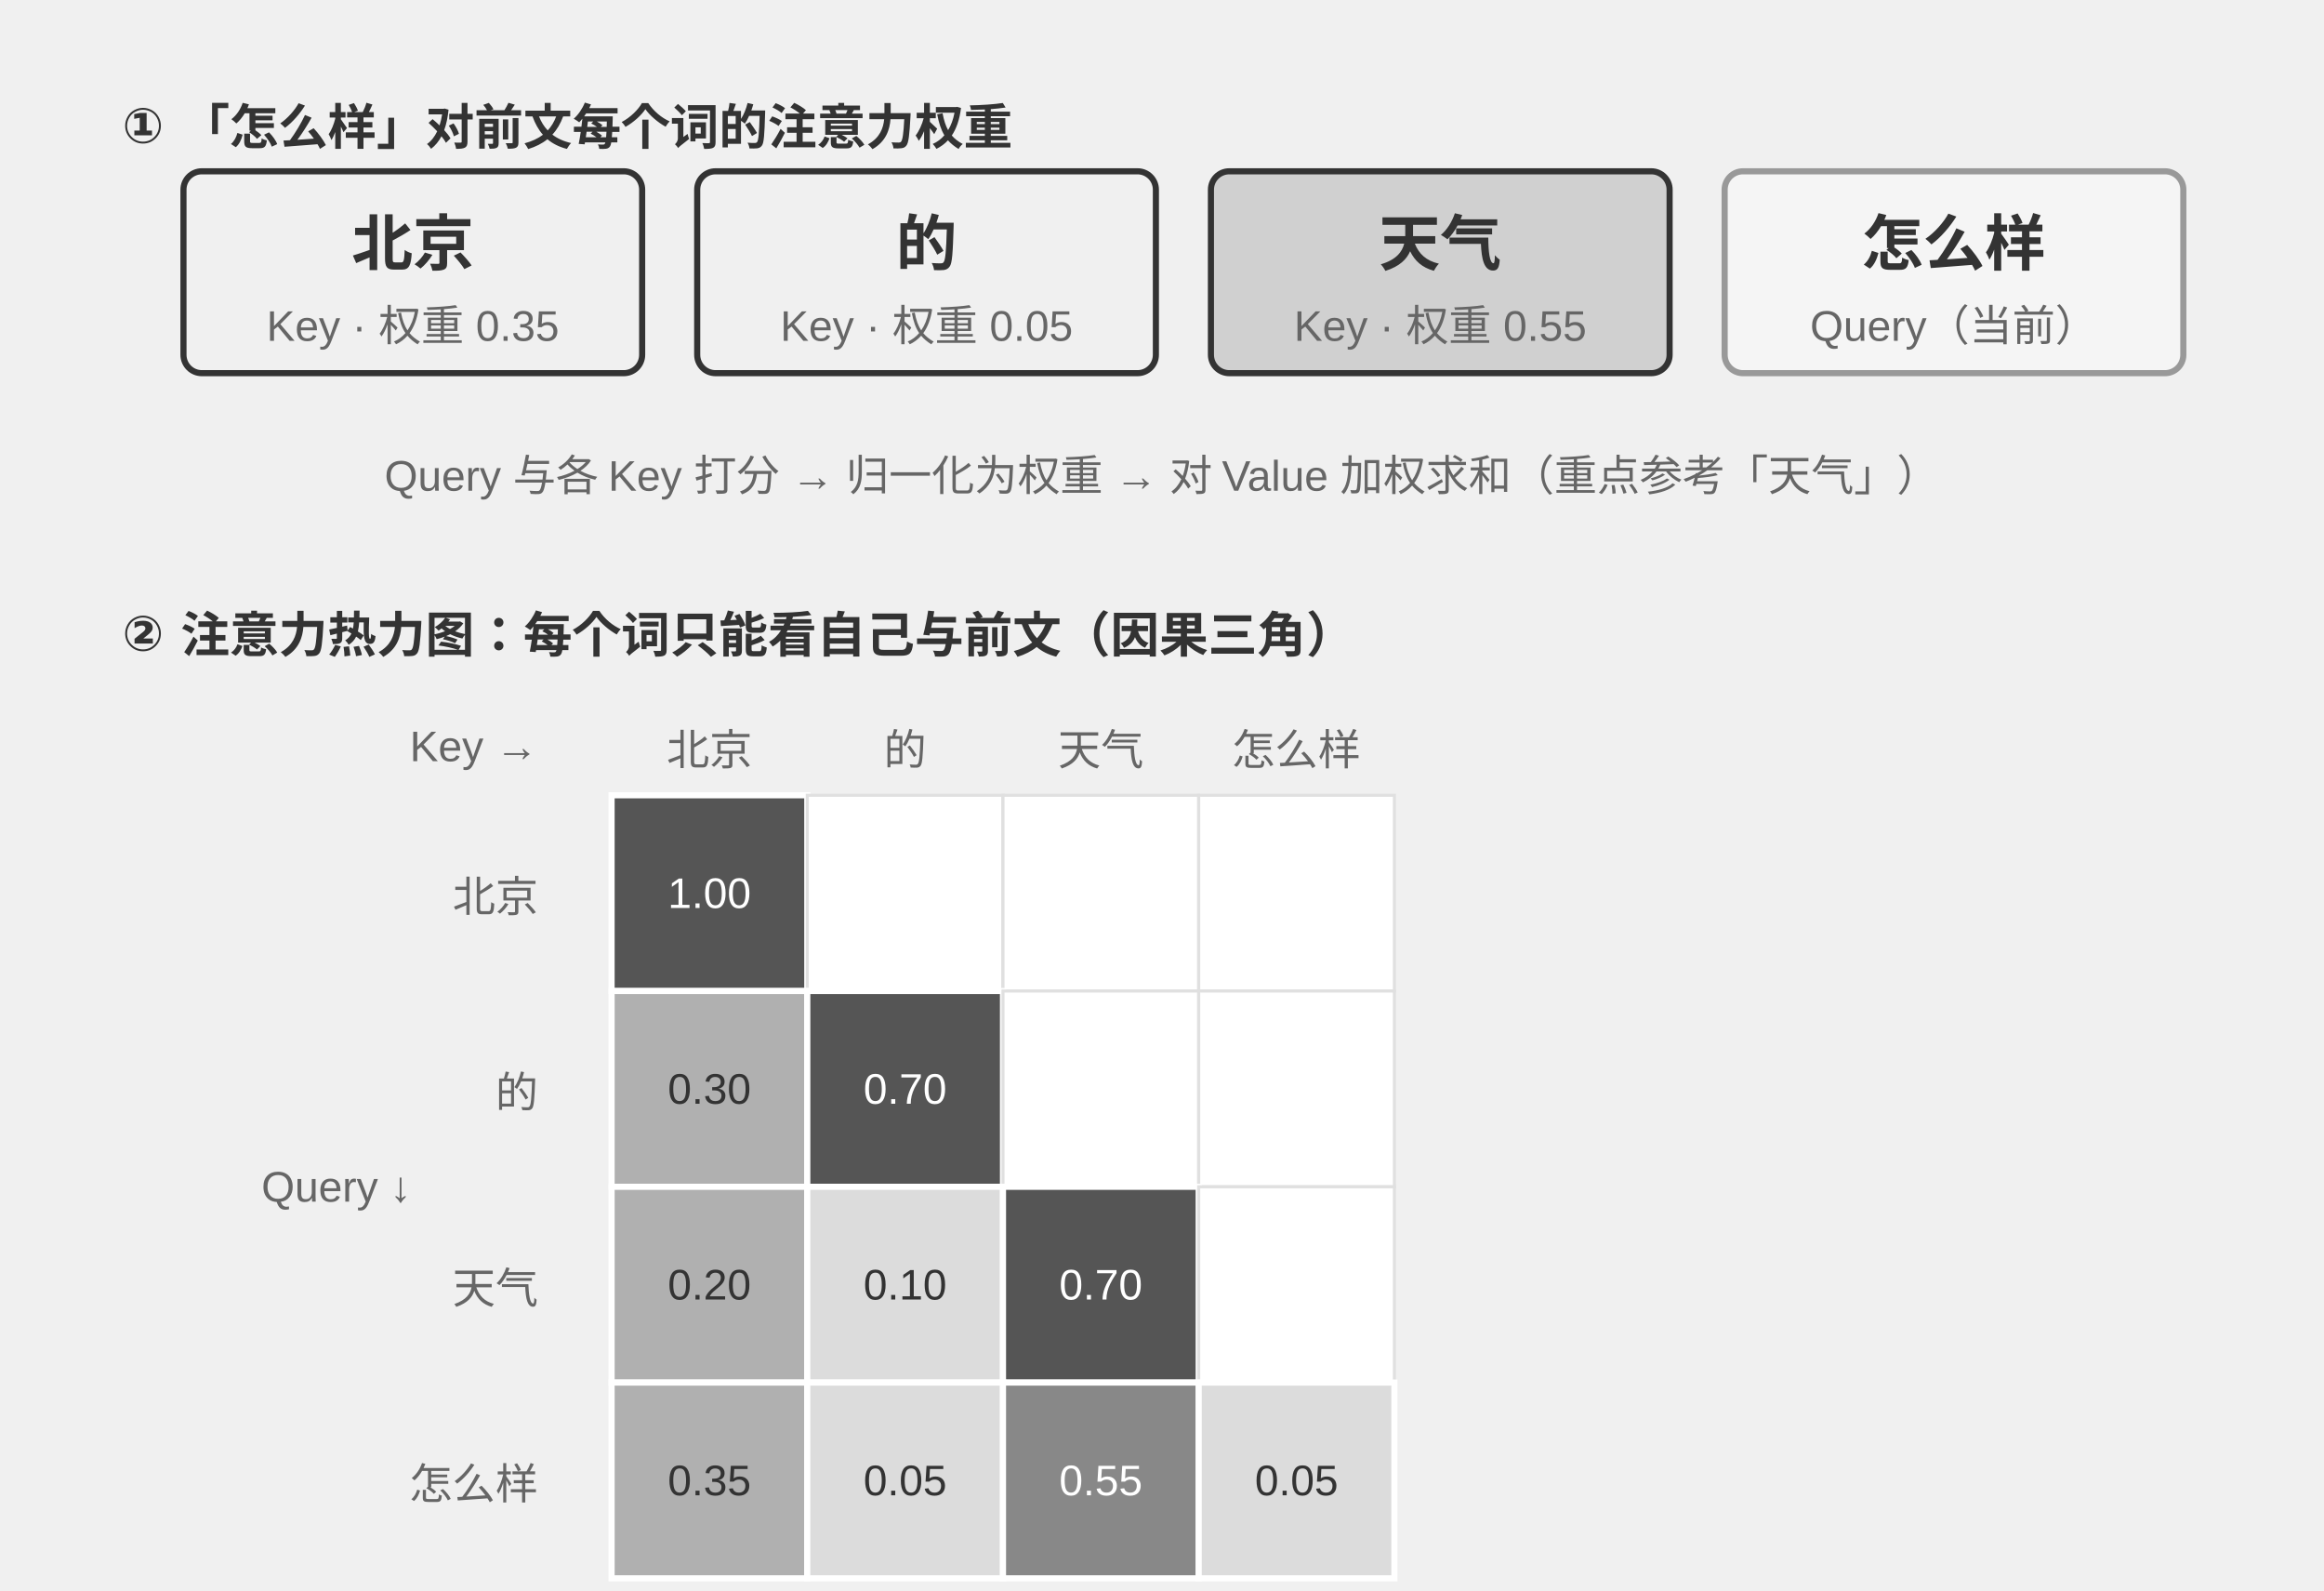
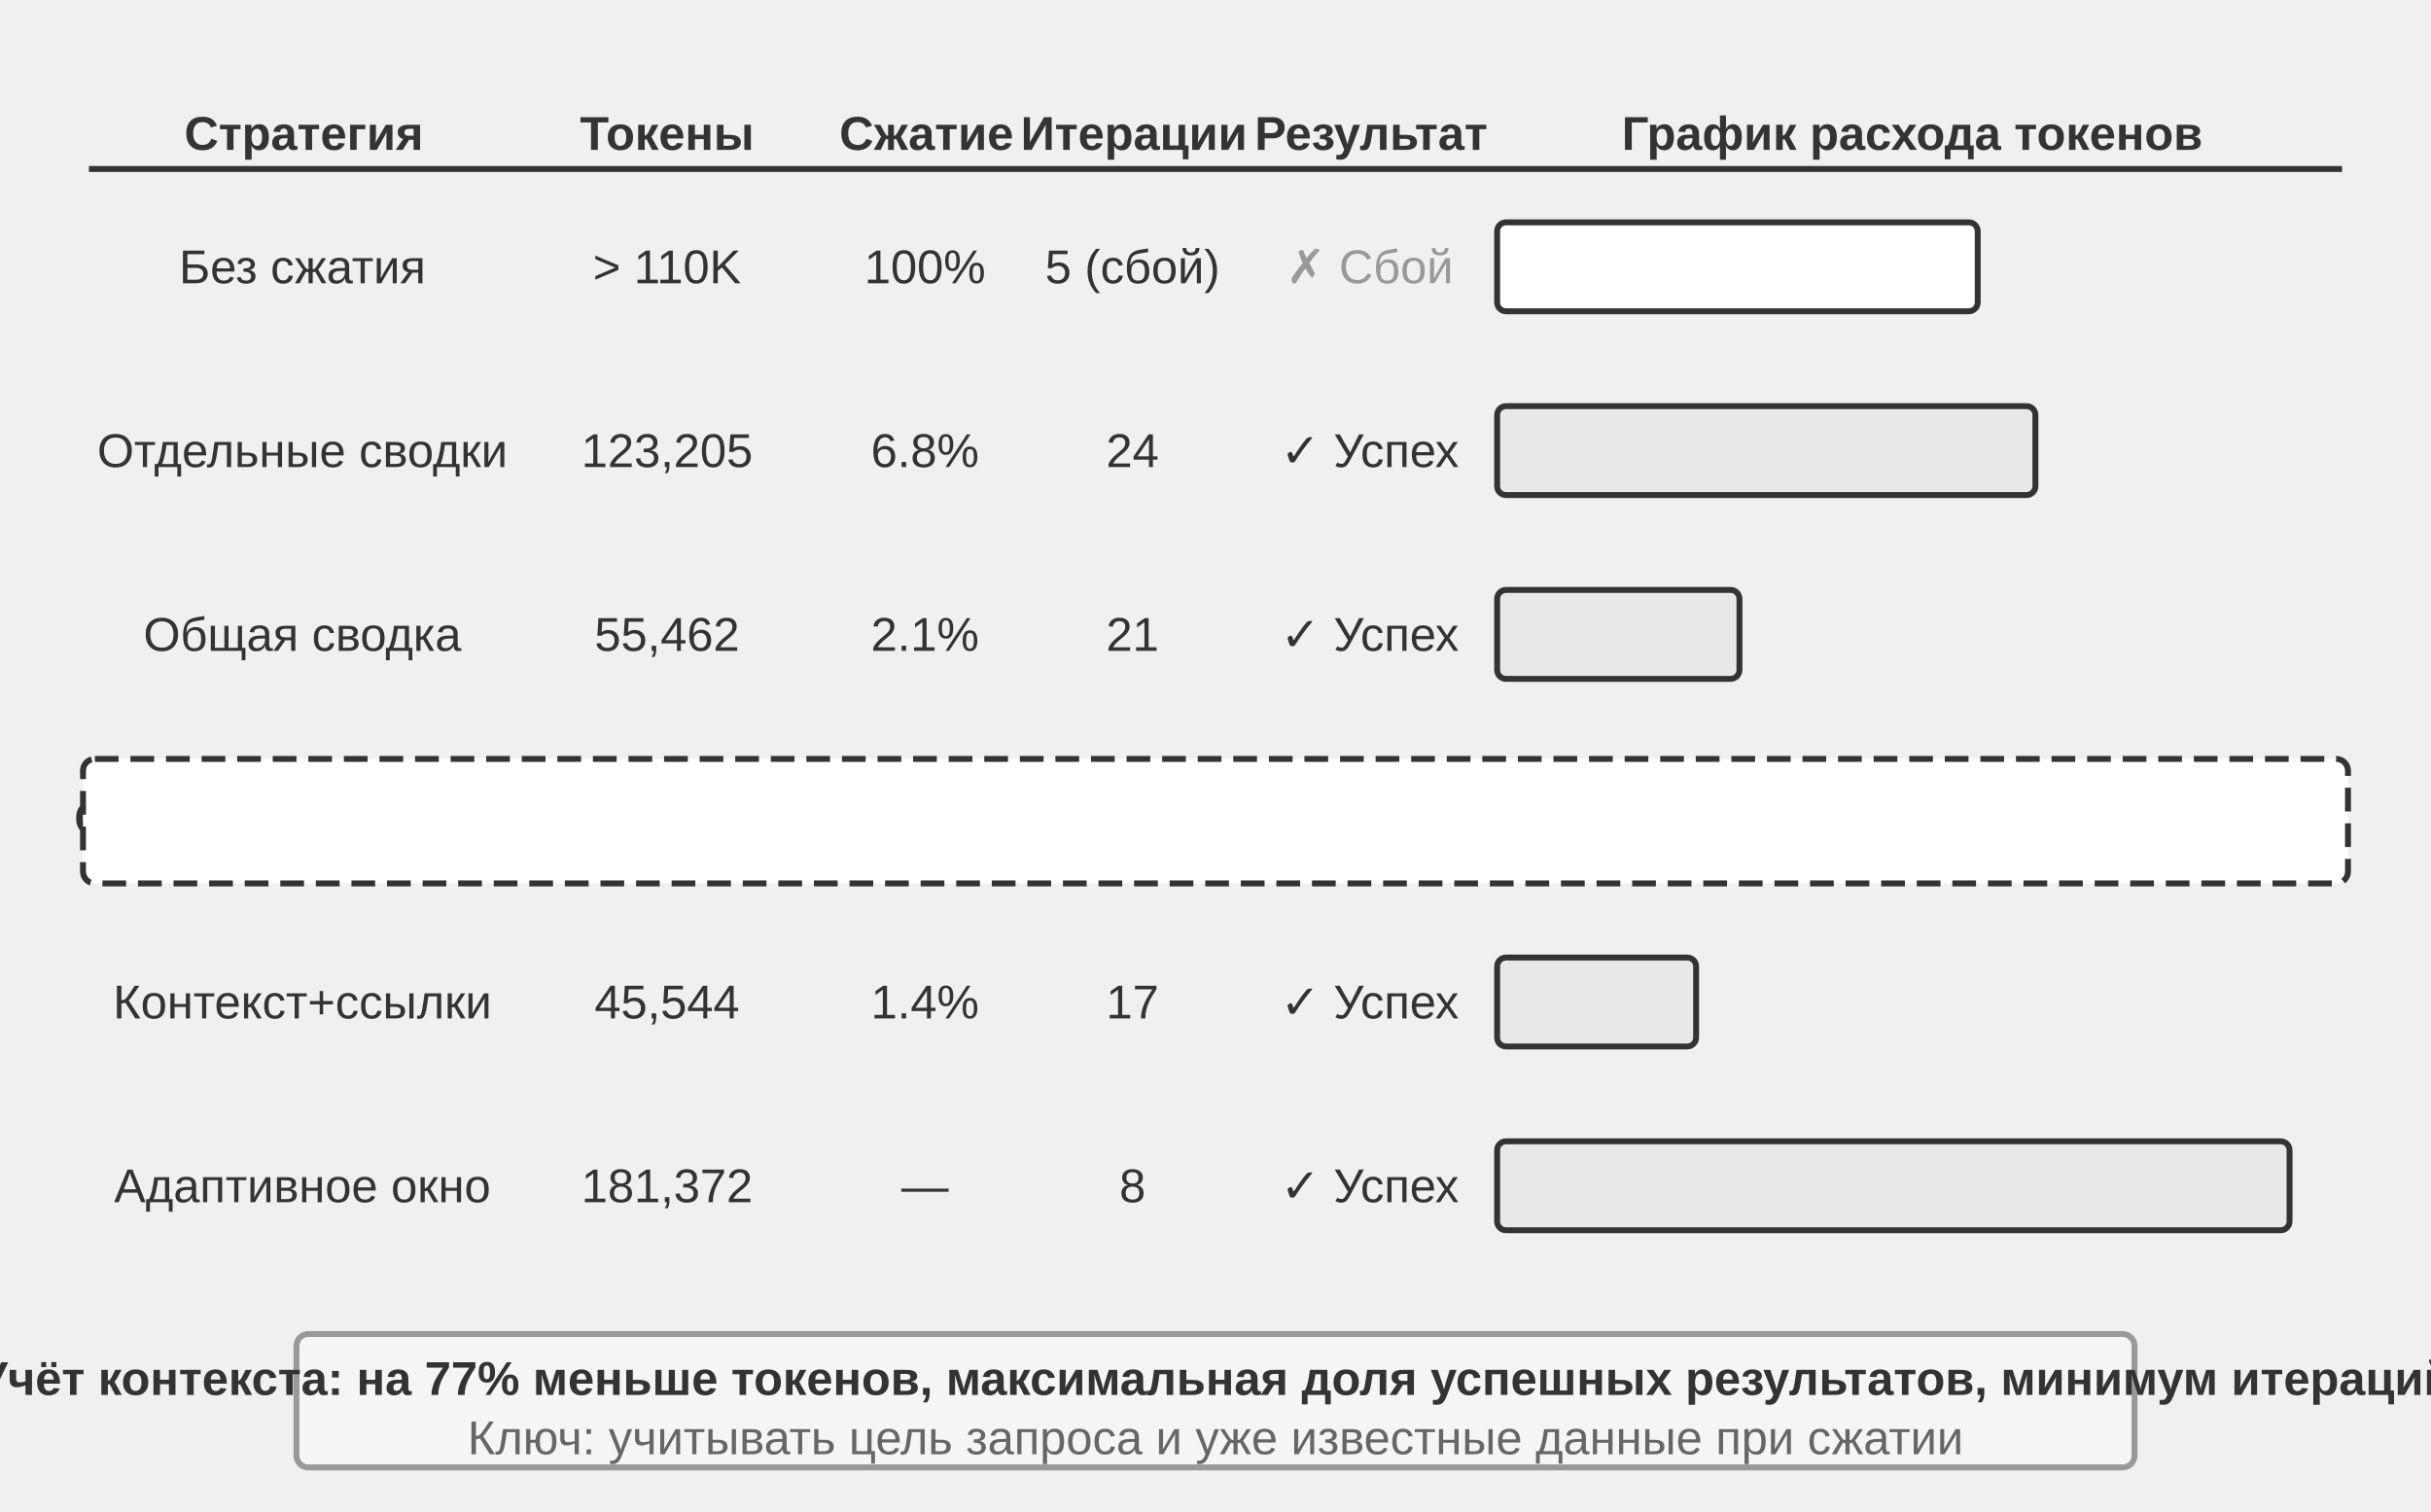
- <svg xmlns="http://www.w3.org/2000/svg" viewBox="0 40 760 520" width="760" height="520" style="background:#ffffff">
+ <svg xmlns="http://www.w3.org/2000/svg" viewBox="0 20 820 510" width="820" height="510" style="background:#ffffff">
  <defs>
    <marker id="ah" markerWidth="12" markerHeight="8" refX="12" refY="4" orient="auto">
      <polygon points="0 0, 12 4, 0 8" fill="#333333" />
    </marker>
    <marker id="ah-light" markerWidth="12" markerHeight="8" refX="12" refY="4" orient="auto">
      <polygon points="0 0, 12 4, 0 8" fill="#999999" />
    </marker>
  </defs>
-   <text x="40" y="78" font-family="Arial, 'Helvetica Neue', Helvetica, 'PingFang SC', 'Microsoft YaHei', sans-serif" font-size="16" fill="#333333" text-anchor="start" dominant-baseline="central" font-weight="bold">① 「怎么样」对前文每个词的注意力权重</text>
-   <rect x="60" y="96" width="150" height="66" rx="6" fill="#f0f0f0" stroke="#333333" stroke-width="2" />
-   <text x="135.0" y="118" font-family="Arial, 'Helvetica Neue', Helvetica, 'PingFang SC', 'Microsoft YaHei', sans-serif" font-size="20" fill="#333333" text-anchor="middle" dominant-baseline="central" font-weight="bold">北京</text>
-   <text x="135.0" y="143" font-family="Arial, 'Helvetica Neue', Helvetica, 'PingFang SC', 'Microsoft YaHei', sans-serif" font-size="14" fill="#666666" text-anchor="middle" dominant-baseline="central" font-weight="normal">Key · 权重 0.35</text>
-   <rect x="228" y="96" width="150" height="66" rx="6" fill="#f0f0f0" stroke="#333333" stroke-width="2" />
-   <text x="303.0" y="118" font-family="Arial, 'Helvetica Neue', Helvetica, 'PingFang SC', 'Microsoft YaHei', sans-serif" font-size="20" fill="#333333" text-anchor="middle" dominant-baseline="central" font-weight="bold">的</text>
-   <text x="303.0" y="143" font-family="Arial, 'Helvetica Neue', Helvetica, 'PingFang SC', 'Microsoft YaHei', sans-serif" font-size="14" fill="#666666" text-anchor="middle" dominant-baseline="central" font-weight="normal">Key · 权重 0.05</text>
-   <rect x="396" y="96" width="150" height="66" rx="6" fill="#d0d0d0" stroke="#333333" stroke-width="2" />
-   <text x="471.0" y="118" font-family="Arial, 'Helvetica Neue', Helvetica, 'PingFang SC', 'Microsoft YaHei', sans-serif" font-size="20" fill="#333333" text-anchor="middle" dominant-baseline="central" font-weight="bold">天气</text>
-   <text x="471.0" y="143" font-family="Arial, 'Helvetica Neue', Helvetica, 'PingFang SC', 'Microsoft YaHei', sans-serif" font-size="14" fill="#666666" text-anchor="middle" dominant-baseline="central" font-weight="normal">Key · 权重 0.55</text>
-   <rect x="564" y="96" width="150" height="66" rx="6" fill="#f5f5f5" stroke="#999999" stroke-width="2" />
-   <text x="639.0" y="118" font-family="Arial, 'Helvetica Neue', Helvetica, 'PingFang SC', 'Microsoft YaHei', sans-serif" font-size="20" fill="#333333" text-anchor="middle" dominant-baseline="central" font-weight="bold">怎么样</text>
-   <text x="639.0" y="143" font-family="Arial, 'Helvetica Neue', Helvetica, 'PingFang SC', 'Microsoft YaHei', sans-serif" font-size="14" fill="#666666" text-anchor="middle" dominant-baseline="central" font-weight="normal">Query（当前）</text>
-   <text x="380" y="192" font-family="Arial, 'Helvetica Neue', Helvetica, 'PingFang SC', 'Microsoft YaHei', sans-serif" font-size="14" fill="#666666" text-anchor="middle" dominant-baseline="central" font-weight="normal">Query 与各 Key 打分 → 归一化为权重 → 对 Value 加权求和（重点参考「天气」）</text>
-   <text x="40" y="244" font-family="Arial, 'Helvetica Neue', Helvetica, 'PingFang SC', 'Microsoft YaHei', sans-serif" font-size="16" fill="#333333" text-anchor="start" dominant-baseline="central" font-weight="bold">② 注意力热力图：每个词只能看自己与前文（因果三角）</text>
-   <text x="176" y="284" font-family="Arial, 'Helvetica Neue', Helvetica, 'PingFang SC', 'Microsoft YaHei', sans-serif" font-size="14" fill="#666666" text-anchor="end" dominant-baseline="central" font-weight="normal">Key →</text>
-   <text x="232.0" y="284" font-family="Arial, 'Helvetica Neue', Helvetica, 'PingFang SC', 'Microsoft YaHei', sans-serif" font-size="14" fill="#666666" text-anchor="middle" dominant-baseline="central" font-weight="normal">北京</text>
-   <text x="296.0" y="284" font-family="Arial, 'Helvetica Neue', Helvetica, 'PingFang SC', 'Microsoft YaHei', sans-serif" font-size="14" fill="#666666" text-anchor="middle" dominant-baseline="central" font-weight="normal">的</text>
-   <text x="360.0" y="284" font-family="Arial, 'Helvetica Neue', Helvetica, 'PingFang SC', 'Microsoft YaHei', sans-serif" font-size="14" fill="#666666" text-anchor="middle" dominant-baseline="central" font-weight="normal">天气</text>
-   <text x="424.0" y="284" font-family="Arial, 'Helvetica Neue', Helvetica, 'PingFang SC', 'Microsoft YaHei', sans-serif" font-size="14" fill="#666666" text-anchor="middle" dominant-baseline="central" font-weight="normal">怎么样</text>
-   <text x="110" y="428" font-family="Arial, 'Helvetica Neue', Helvetica, 'PingFang SC', 'Microsoft YaHei', sans-serif" font-size="14" fill="#666666" text-anchor="middle" dominant-baseline="central" font-weight="normal">Query ↓</text>
-   <text x="176" y="332.0" font-family="Arial, 'Helvetica Neue', Helvetica, 'PingFang SC', 'Microsoft YaHei', sans-serif" font-size="14" fill="#666666" text-anchor="end" dominant-baseline="central" font-weight="normal">北京</text>
-   <rect x="200" y="300" width="64" height="64" fill="#555555" stroke="#ffffff" stroke-width="2" />
-   <text x="232.0" y="332.0" font-family="Arial, 'Helvetica Neue', Helvetica, 'PingFang SC', 'Microsoft YaHei', sans-serif" font-size="14" fill="#ffffff" text-anchor="middle" dominant-baseline="central">1.00</text>
-   <rect x="264" y="300" width="64" height="64" fill="#ffffff" stroke="#e0e0e0" stroke-width="1" />
-   <rect x="328" y="300" width="64" height="64" fill="#ffffff" stroke="#e0e0e0" stroke-width="1" />
-   <rect x="392" y="300" width="64" height="64" fill="#ffffff" stroke="#e0e0e0" stroke-width="1" />
-   <text x="176" y="396.0" font-family="Arial, 'Helvetica Neue', Helvetica, 'PingFang SC', 'Microsoft YaHei', sans-serif" font-size="14" fill="#666666" text-anchor="end" dominant-baseline="central" font-weight="normal">的</text>
-   <rect x="200" y="364" width="64" height="64" fill="#b0b0b0" stroke="#ffffff" stroke-width="2" />
-   <text x="232.0" y="396.0" font-family="Arial, 'Helvetica Neue', Helvetica, 'PingFang SC', 'Microsoft YaHei', sans-serif" font-size="14" fill="#333333" text-anchor="middle" dominant-baseline="central">0.30</text>
-   <rect x="264" y="364" width="64" height="64" fill="#555555" stroke="#ffffff" stroke-width="2" />
-   <text x="296.0" y="396.0" font-family="Arial, 'Helvetica Neue', Helvetica, 'PingFang SC', 'Microsoft YaHei', sans-serif" font-size="14" fill="#ffffff" text-anchor="middle" dominant-baseline="central">0.70</text>
-   <rect x="328" y="364" width="64" height="64" fill="#ffffff" stroke="#e0e0e0" stroke-width="1" />
-   <rect x="392" y="364" width="64" height="64" fill="#ffffff" stroke="#e0e0e0" stroke-width="1" />
-   <text x="176" y="460.0" font-family="Arial, 'Helvetica Neue', Helvetica, 'PingFang SC', 'Microsoft YaHei', sans-serif" font-size="14" fill="#666666" text-anchor="end" dominant-baseline="central" font-weight="normal">天气</text>
-   <rect x="200" y="428" width="64" height="64" fill="#b0b0b0" stroke="#ffffff" stroke-width="2" />
-   <text x="232.0" y="460.0" font-family="Arial, 'Helvetica Neue', Helvetica, 'PingFang SC', 'Microsoft YaHei', sans-serif" font-size="14" fill="#333333" text-anchor="middle" dominant-baseline="central">0.20</text>
-   <rect x="264" y="428" width="64" height="64" fill="#dcdcdc" stroke="#ffffff" stroke-width="2" />
-   <text x="296.0" y="460.0" font-family="Arial, 'Helvetica Neue', Helvetica, 'PingFang SC', 'Microsoft YaHei', sans-serif" font-size="14" fill="#333333" text-anchor="middle" dominant-baseline="central">0.10</text>
-   <rect x="328" y="428" width="64" height="64" fill="#555555" stroke="#ffffff" stroke-width="2" />
-   <text x="360.0" y="460.0" font-family="Arial, 'Helvetica Neue', Helvetica, 'PingFang SC', 'Microsoft YaHei', sans-serif" font-size="14" fill="#ffffff" text-anchor="middle" dominant-baseline="central">0.70</text>
-   <rect x="392" y="428" width="64" height="64" fill="#ffffff" stroke="#e0e0e0" stroke-width="1" />
-   <text x="176" y="524.0" font-family="Arial, 'Helvetica Neue', Helvetica, 'PingFang SC', 'Microsoft YaHei', sans-serif" font-size="14" fill="#666666" text-anchor="end" dominant-baseline="central" font-weight="normal">怎么样</text>
-   <rect x="200" y="492" width="64" height="64" fill="#b0b0b0" stroke="#ffffff" stroke-width="2" />
-   <text x="232.0" y="524.0" font-family="Arial, 'Helvetica Neue', Helvetica, 'PingFang SC', 'Microsoft YaHei', sans-serif" font-size="14" fill="#333333" text-anchor="middle" dominant-baseline="central">0.35</text>
-   <rect x="264" y="492" width="64" height="64" fill="#dcdcdc" stroke="#ffffff" stroke-width="2" />
-   <text x="296.0" y="524.0" font-family="Arial, 'Helvetica Neue', Helvetica, 'PingFang SC', 'Microsoft YaHei', sans-serif" font-size="14" fill="#333333" text-anchor="middle" dominant-baseline="central">0.05</text>
-   <rect x="328" y="492" width="64" height="64" fill="#888888" stroke="#ffffff" stroke-width="2" />
-   <text x="360.0" y="524.0" font-family="Arial, 'Helvetica Neue', Helvetica, 'PingFang SC', 'Microsoft YaHei', sans-serif" font-size="14" fill="#ffffff" text-anchor="middle" dominant-baseline="central">0.55</text>
-   <rect x="392" y="492" width="64" height="64" fill="#dcdcdc" stroke="#ffffff" stroke-width="2" />
-   <text x="424.0" y="524.0" font-family="Arial, 'Helvetica Neue', Helvetica, 'PingFang SC', 'Microsoft YaHei', sans-serif" font-size="14" fill="#333333" text-anchor="middle" dominant-baseline="central">0.05</text>
-   <text x="380" y="586" font-family="Arial, 'Helvetica Neue', Helvetica, 'PingFang SC', 'Microsoft YaHei', sans-serif" font-size="14" fill="#666666" text-anchor="middle" dominant-baseline="central" font-weight="normal">格子越深 = 注意力越集中；上三角为空 = 不能看到还没生成的词</text>
+   <text x="102.5" y="65" font-family="Arial, 'Helvetica Neue', Helvetica, 'PingFang SC', 'Microsoft YaHei', sans-serif" font-size="16" fill="#333333" text-anchor="middle" dominant-baseline="central" font-weight="bold">Стратегия</text>
+   <text x="225.0" y="65" font-family="Arial, 'Helvetica Neue', Helvetica, 'PingFang SC', 'Microsoft YaHei', sans-serif" font-size="16" fill="#333333" text-anchor="middle" dominant-baseline="central" font-weight="bold">Токены</text>
+   <text x="312.5" y="65" font-family="Arial, 'Helvetica Neue', Helvetica, 'PingFang SC', 'Microsoft YaHei', sans-serif" font-size="16" fill="#333333" text-anchor="middle" dominant-baseline="central" font-weight="bold">Сжатие</text>
+   <text x="382.5" y="65" font-family="Arial, 'Helvetica Neue', Helvetica, 'PingFang SC', 'Microsoft YaHei', sans-serif" font-size="16" fill="#333333" text-anchor="middle" dominant-baseline="central" font-weight="bold">Итерации</text>
+   <text x="462.5" y="65" font-family="Arial, 'Helvetica Neue', Helvetica, 'PingFang SC', 'Microsoft YaHei', sans-serif" font-size="16" fill="#333333" text-anchor="middle" dominant-baseline="central" font-weight="bold">Результат</text>
+   <text x="645.0" y="65" font-family="Arial, 'Helvetica Neue', Helvetica, 'PingFang SC', 'Microsoft YaHei', sans-serif" font-size="16" fill="#333333" text-anchor="middle" dominant-baseline="central" font-weight="bold">График расхода токенов</text>
+   <line x1="30" y1="77" x2="790" y2="77" stroke="#333333" stroke-width="2" />
+   <text x="102" y="110" font-family="Arial, 'Helvetica Neue', Helvetica, 'PingFang SC', 'Microsoft YaHei', sans-serif" font-size="16" fill="#333333" text-anchor="middle" dominant-baseline="central" font-weight="normal">Без сжатия</text>
+   <text x="225" y="110" font-family="Arial, 'Helvetica Neue', Helvetica, 'PingFang SC', 'Microsoft YaHei', sans-serif" font-size="16" fill="#333333" text-anchor="middle" dominant-baseline="central" font-weight="normal">&gt; 110K</text>
+   <text x="312" y="110" font-family="Arial, 'Helvetica Neue', Helvetica, 'PingFang SC', 'Microsoft YaHei', sans-serif" font-size="16" fill="#333333" text-anchor="middle" dominant-baseline="central" font-weight="normal">100%</text>
+   <text x="382" y="110" font-family="Arial, 'Helvetica Neue', Helvetica, 'PingFang SC', 'Microsoft YaHei', sans-serif" font-size="16" fill="#333333" text-anchor="middle" dominant-baseline="central" font-weight="normal">5 (сбой)</text>
+   <text x="462" y="110" font-family="Arial, 'Helvetica Neue', Helvetica, 'PingFang SC', 'Microsoft YaHei', sans-serif" font-size="16" fill="#999999" text-anchor="middle" dominant-baseline="central" font-weight="normal">✗ Сбой</text>
+   <rect x="505" y="95" width="162.105" height="30" rx="3" fill="#ffffff" stroke="#333333" stroke-width="2" />
+   <text x="102" y="172" font-family="Arial, 'Helvetica Neue', Helvetica, 'PingFang SC', 'Microsoft YaHei', sans-serif" font-size="16" fill="#333333" text-anchor="middle" dominant-baseline="central" font-weight="normal">Отдельные сводки</text>
+   <text x="225" y="172" font-family="Arial, 'Helvetica Neue', Helvetica, 'PingFang SC', 'Microsoft YaHei', sans-serif" font-size="16" fill="#333333" text-anchor="middle" dominant-baseline="central" font-weight="normal">123,205</text>
+   <text x="312" y="172" font-family="Arial, 'Helvetica Neue', Helvetica, 'PingFang SC', 'Microsoft YaHei', sans-serif" font-size="16" fill="#333333" text-anchor="middle" dominant-baseline="central" font-weight="normal">6.8%</text>
+   <text x="382" y="172" font-family="Arial, 'Helvetica Neue', Helvetica, 'PingFang SC', 'Microsoft YaHei', sans-serif" font-size="16" fill="#333333" text-anchor="middle" dominant-baseline="central" font-weight="normal">24</text>
+   <text x="462" y="172" font-family="Arial, 'Helvetica Neue', Helvetica, 'PingFang SC', 'Microsoft YaHei', sans-serif" font-size="16" fill="#333333" text-anchor="middle" dominant-baseline="central" font-weight="normal">✓ Успех</text>
+   <rect x="505" y="157" width="181.565" height="30" rx="3" fill="#e8e8e8" stroke="#333333" stroke-width="2" />
+   <text x="102" y="234" font-family="Arial, 'Helvetica Neue', Helvetica, 'PingFang SC', 'Microsoft YaHei', sans-serif" font-size="16" fill="#333333" text-anchor="middle" dominant-baseline="central" font-weight="normal">Общая сводка</text>
+   <text x="225" y="234" font-family="Arial, 'Helvetica Neue', Helvetica, 'PingFang SC', 'Microsoft YaHei', sans-serif" font-size="16" fill="#333333" text-anchor="middle" dominant-baseline="central" font-weight="normal">55,462</text>
+   <text x="312" y="234" font-family="Arial, 'Helvetica Neue', Helvetica, 'PingFang SC', 'Microsoft YaHei', sans-serif" font-size="16" fill="#333333" text-anchor="middle" dominant-baseline="central" font-weight="normal">2.1%</text>
+   <text x="382" y="234" font-family="Arial, 'Helvetica Neue', Helvetica, 'PingFang SC', 'Microsoft YaHei', sans-serif" font-size="16" fill="#333333" text-anchor="middle" dominant-baseline="central" font-weight="normal">21</text>
+   <text x="462" y="234" font-family="Arial, 'Helvetica Neue', Helvetica, 'PingFang SC', 'Microsoft YaHei', sans-serif" font-size="16" fill="#333333" text-anchor="middle" dominant-baseline="central" font-weight="normal">✓ Успех</text>
+   <rect x="505" y="219" width="81.733" height="30" rx="3" fill="#e8e8e8" stroke="#333333" stroke-width="2" />
+   <text x="102" y="296" font-family="Arial, 'Helvetica Neue', Helvetica, 'PingFang SC', 'Microsoft YaHei', sans-serif" font-size="16" fill="#333333" text-anchor="middle" dominant-baseline="central" font-weight="bold">С учётом контекста</text>
+   <text x="225" y="296" font-family="Arial, 'Helvetica Neue', Helvetica, 'PingFang SC', 'Microsoft YaHei', sans-serif" font-size="16" fill="#333333" text-anchor="middle" dominant-baseline="central" font-weight="normal">25,198</text>
+   <text x="312" y="296" font-family="Arial, 'Helvetica Neue', Helvetica, 'PingFang SC', 'Microsoft YaHei', sans-serif" font-size="16" fill="#333333" text-anchor="middle" dominant-baseline="central" font-weight="normal">0.9%</text>
+   <text x="382" y="296" font-family="Arial, 'Helvetica Neue', Helvetica, 'PingFang SC', 'Microsoft YaHei', sans-serif" font-size="16" fill="#333333" text-anchor="middle" dominant-baseline="central" font-weight="normal">15</text>
+   <text x="462" y="296" font-family="Arial, 'Helvetica Neue', Helvetica, 'PingFang SC', 'Microsoft YaHei', sans-serif" font-size="16" fill="#333333" text-anchor="middle" dominant-baseline="central" font-weight="normal">✓ Успех</text>
+   <rect x="505" y="281" width="37.134" height="30" rx="3" fill="#d0d0d0" stroke="#333333" stroke-width="2" />
+   <text x="102" y="358" font-family="Arial, 'Helvetica Neue', Helvetica, 'PingFang SC', 'Microsoft YaHei', sans-serif" font-size="16" fill="#333333" text-anchor="middle" dominant-baseline="central" font-weight="normal">Контекст+ссылки</text>
+   <text x="225" y="358" font-family="Arial, 'Helvetica Neue', Helvetica, 'PingFang SC', 'Microsoft YaHei', sans-serif" font-size="16" fill="#333333" text-anchor="middle" dominant-baseline="central" font-weight="normal">45,544</text>
+   <text x="312" y="358" font-family="Arial, 'Helvetica Neue', Helvetica, 'PingFang SC', 'Microsoft YaHei', sans-serif" font-size="16" fill="#333333" text-anchor="middle" dominant-baseline="central" font-weight="normal">1.4%</text>
+   <text x="382" y="358" font-family="Arial, 'Helvetica Neue', Helvetica, 'PingFang SC', 'Microsoft YaHei', sans-serif" font-size="16" fill="#333333" text-anchor="middle" dominant-baseline="central" font-weight="normal">17</text>
+   <text x="462" y="358" font-family="Arial, 'Helvetica Neue', Helvetica, 'PingFang SC', 'Microsoft YaHei', sans-serif" font-size="16" fill="#333333" text-anchor="middle" dominant-baseline="central" font-weight="normal">✓ Успех</text>
+   <rect x="505" y="343" width="67.117" height="30" rx="3" fill="#e8e8e8" stroke="#333333" stroke-width="2" />
+   <text x="102" y="420" font-family="Arial, 'Helvetica Neue', Helvetica, 'PingFang SC', 'Microsoft YaHei', sans-serif" font-size="16" fill="#333333" text-anchor="middle" dominant-baseline="central" font-weight="normal">Адаптивное окно</text>
+   <text x="225" y="420" font-family="Arial, 'Helvetica Neue', Helvetica, 'PingFang SC', 'Microsoft YaHei', sans-serif" font-size="16" fill="#333333" text-anchor="middle" dominant-baseline="central" font-weight="normal">181,372</text>
+   <text x="312" y="420" font-family="Arial, 'Helvetica Neue', Helvetica, 'PingFang SC', 'Microsoft YaHei', sans-serif" font-size="16" fill="#333333" text-anchor="middle" dominant-baseline="central" font-weight="normal">—</text>
+   <text x="382" y="420" font-family="Arial, 'Helvetica Neue', Helvetica, 'PingFang SC', 'Microsoft YaHei', sans-serif" font-size="16" fill="#333333" text-anchor="middle" dominant-baseline="central" font-weight="normal">8</text>
+   <text x="462" y="420" font-family="Arial, 'Helvetica Neue', Helvetica, 'PingFang SC', 'Microsoft YaHei', sans-serif" font-size="16" fill="#333333" text-anchor="middle" dominant-baseline="central" font-weight="normal">✓ Успех</text>
+   <rect x="505" y="405" width="267.285" height="30" rx="3" fill="#e8e8e8" stroke="#333333" stroke-width="2" />
+   <rect x="28" y="276" width="764" height="42" rx="4" fill="#ffffff" stroke="#333333" stroke-width="2" stroke-dasharray="8,4" />
+   <rect x="100" y="470" width="620" height="45" rx="4" fill="#f5f5f5" stroke="#999999" stroke-width="2" />
+   <text x="410" y="485" font-family="Arial, 'Helvetica Neue', Helvetica, 'PingFang SC', 'Microsoft YaHei', sans-serif" font-size="16" fill="#333333" text-anchor="middle" dominant-baseline="central" font-weight="bold" textLength="608.0" lengthAdjust="spacingAndGlyphs">Учёт контекста: на 77% меньше токенов, максимальная доля успешных результатов, минимум итераций</text>
+   <text x="410" y="505" font-family="Arial, 'Helvetica Neue', Helvetica, 'PingFang SC', 'Microsoft YaHei', sans-serif" font-size="16" fill="#666666" text-anchor="middle" dominant-baseline="central" font-weight="normal">Ключ: учитывать цель запроса и уже известные данные при сжатии</text>
</svg>
